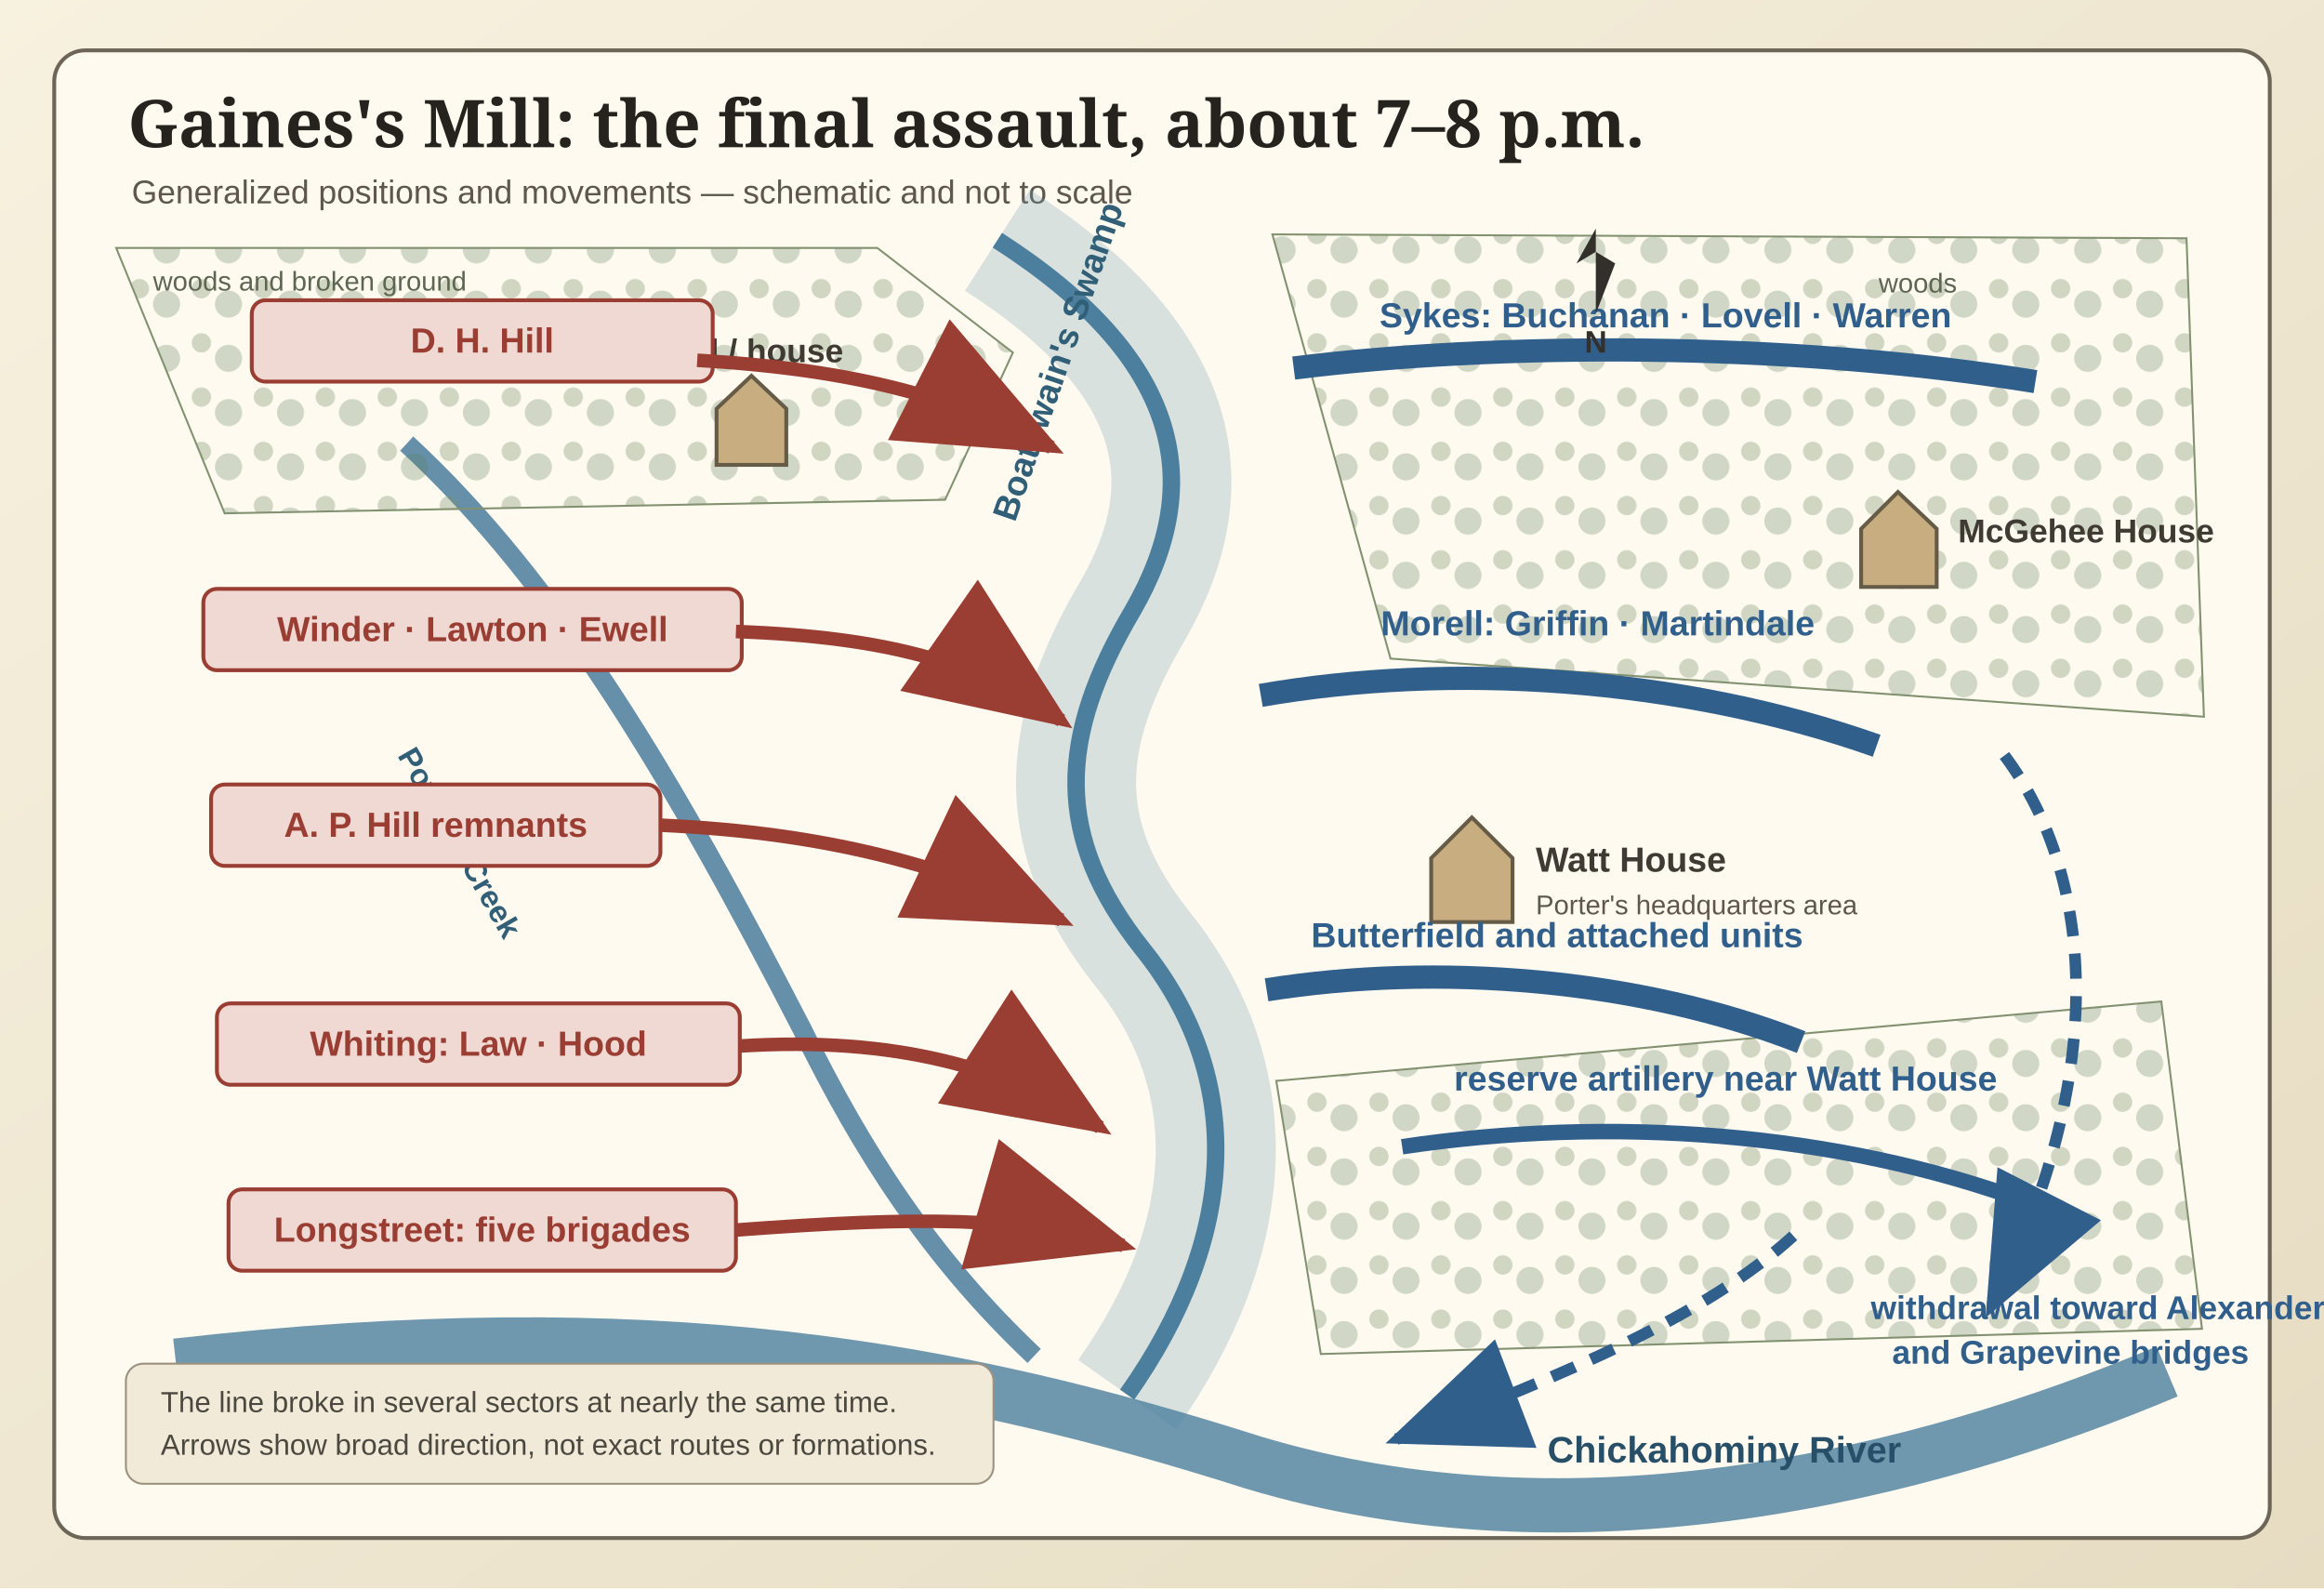
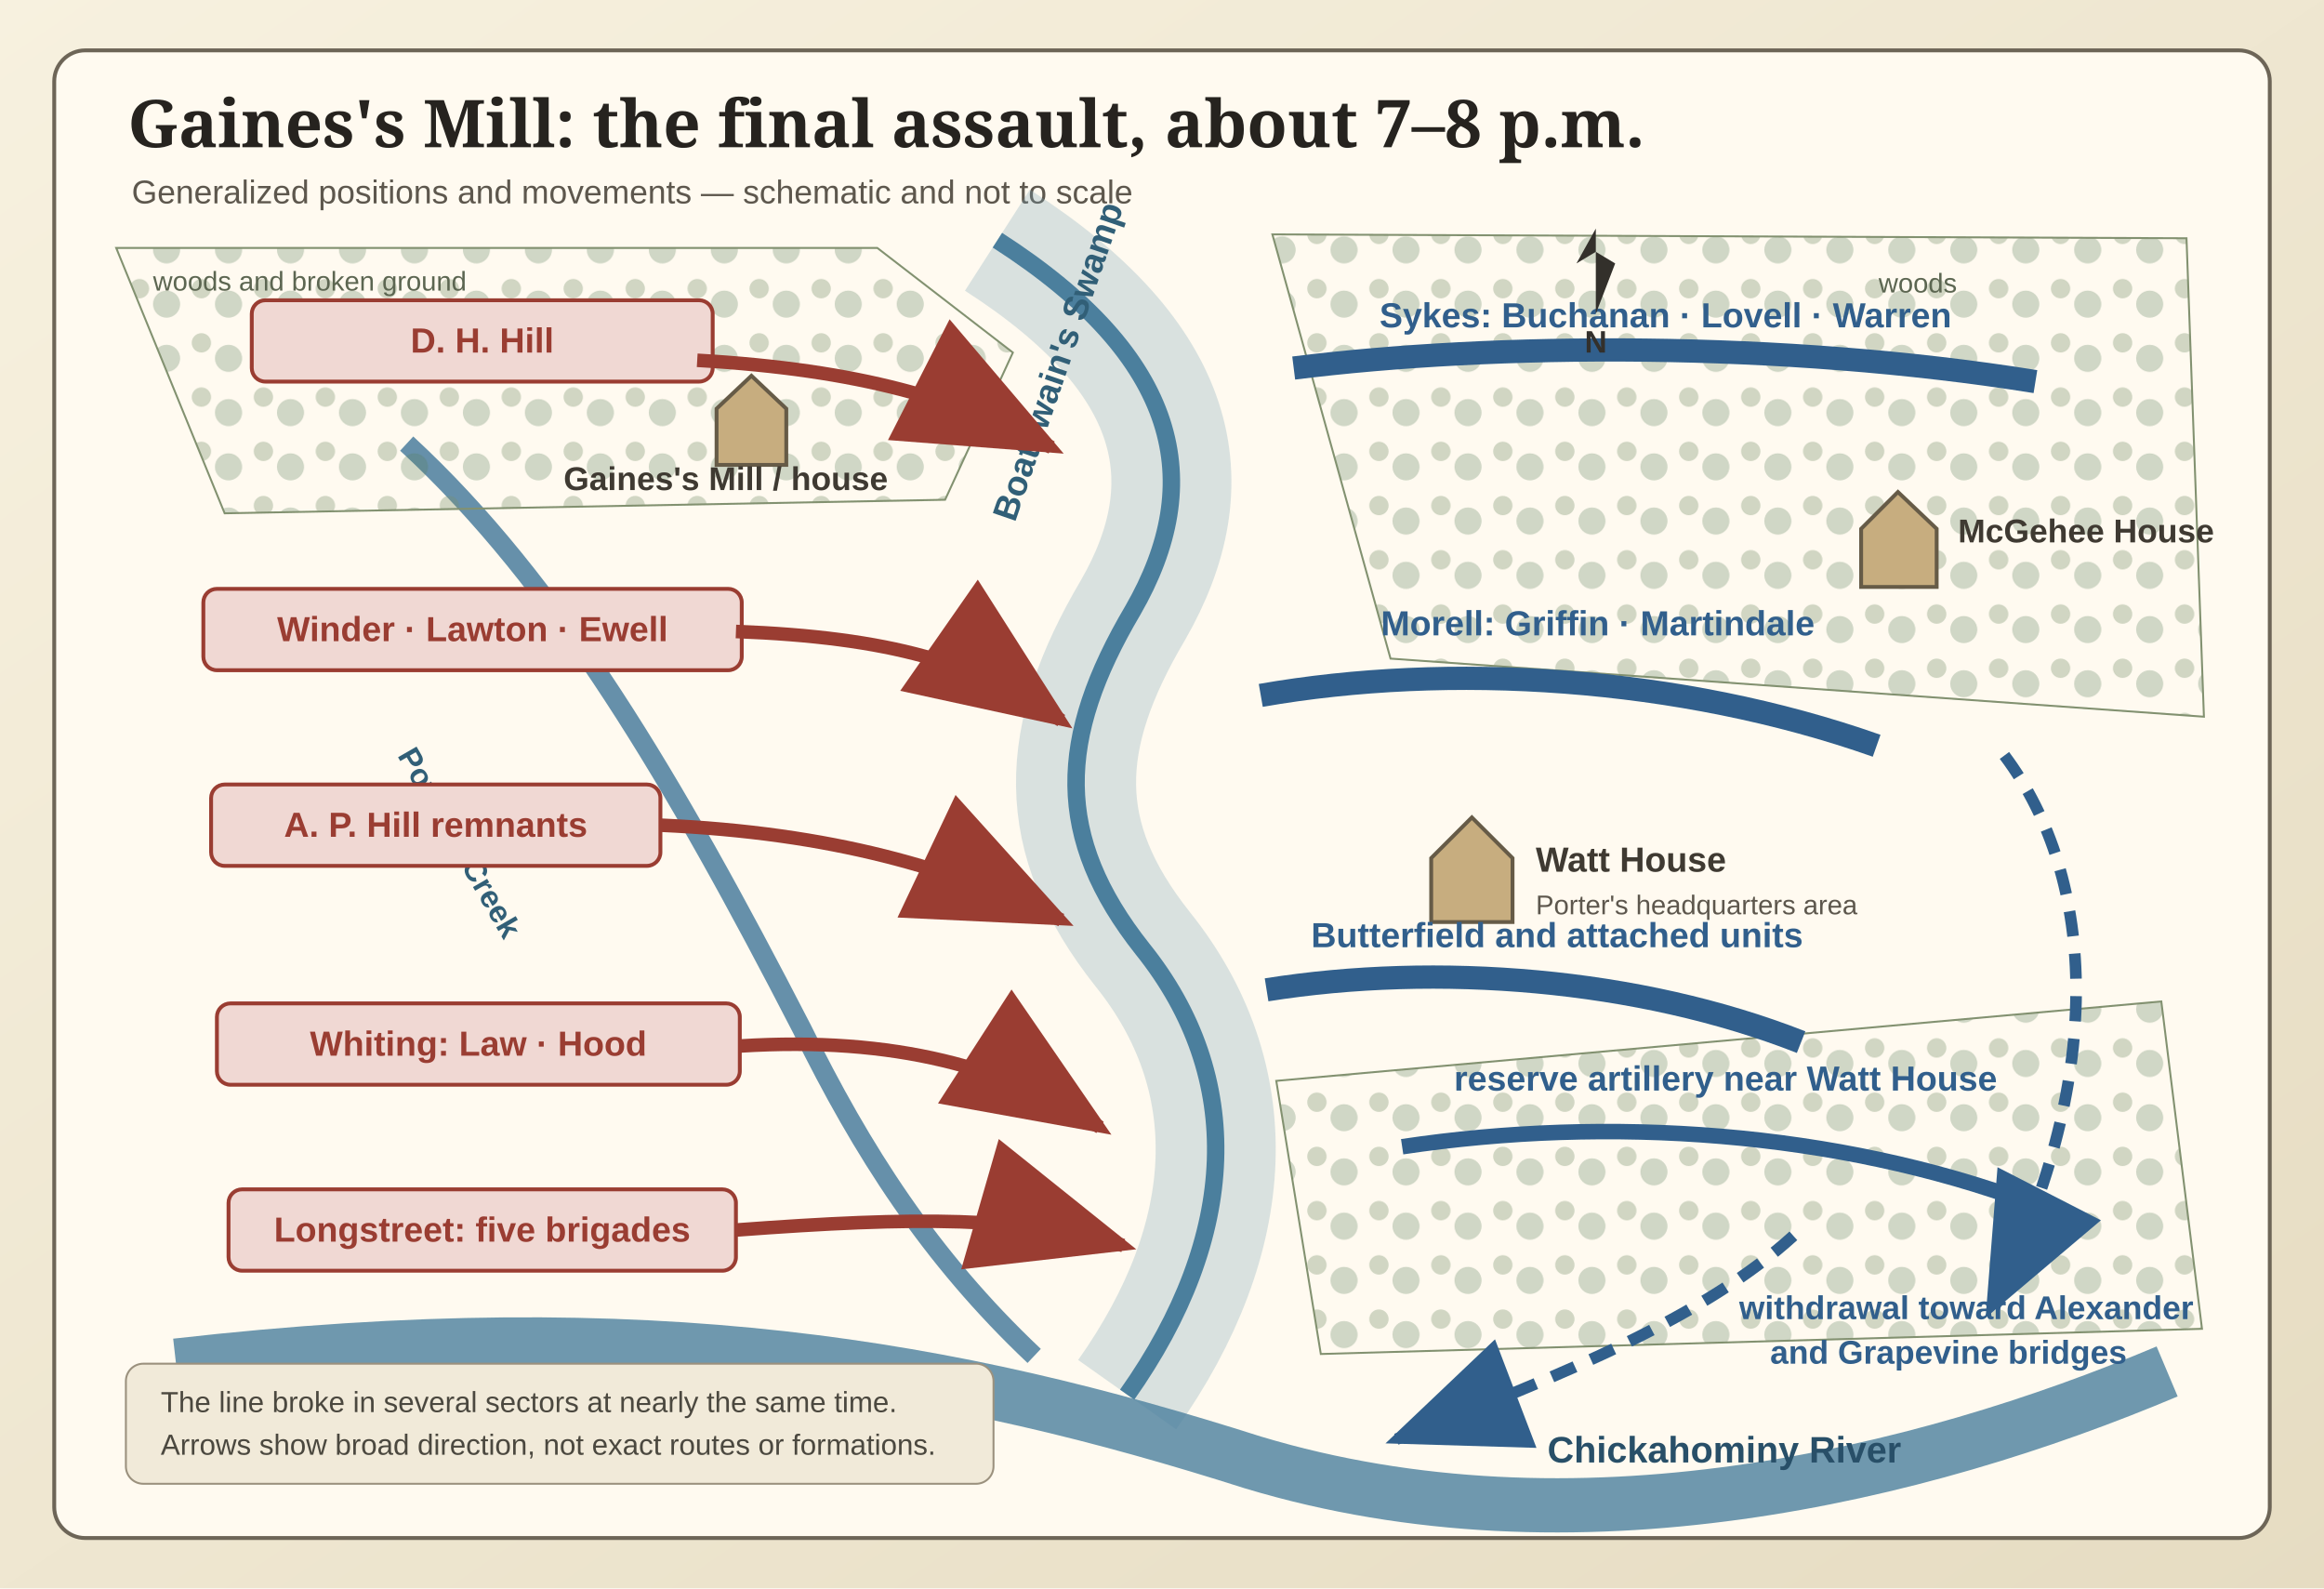
<svg xmlns="http://www.w3.org/2000/svg" width="1200" height="820" viewBox="0 0 1200 820" role="img" aria-labelledby="title desc">
  <defs>
    <linearGradient id="ground" x1="0" y1="0" x2="1" y2="1">
      <stop offset="0" stop-color="#f7f1df" />
      <stop offset="1" stop-color="#e6dcc2" />
    </linearGradient>
    <pattern id="woods" width="32" height="28" patternUnits="userSpaceOnUse">
      <circle cx="8" cy="9" r="5" fill="#77916b" opacity=".34" />
      <circle cx="22" cy="17" r="7" fill="#567c58" opacity=".28" />
    </pattern>
    <marker id="red-arrow" markerWidth="12" markerHeight="10" refX="11" refY="5" orient="auto">
      <path d="M0 0 L12 5 L0 10 Z" fill="#9a3d32" />
    </marker>
    <marker id="blue-arrow" markerWidth="12" markerHeight="10" refX="11" refY="5" orient="auto">
      <path d="M0 0 L12 5 L0 10 Z" fill="#315f8c" />
    </marker>
  </defs>
  <rect width="1200" height="820" fill="url(#ground)" />
  <rect x="28" y="26" width="1144" height="768" rx="16" fill="#fffaf0" stroke="#6d6557" stroke-width="2" />
  <text x="66" y="76" font-family="Georgia, serif" font-size="34" font-weight="700" fill="#26231f">Gaines's Mill: the final assault, about 7–8 p.m.</text>
  <text x="68" y="105" font-family="Arial, sans-serif" font-size="17" fill="#5d574d">Generalized positions and movements — schematic and not to scale</text>
  <path d="M515 124 C610 185 623 249 585 315 C546 381 544 432 590 490 C643 556 640 638 582 720" fill="none" stroke="#78a2b3" stroke-width="62" opacity=".28" />
  <path d="M515 124 C610 185 623 249 585 315 C546 381 544 432 590 490 C643 556 640 638 582 720" fill="none" stroke="#4b7f9d" stroke-width="9" />
  <text x="524" y="270" font-family="Arial, sans-serif" font-size="18" font-weight="700" fill="#315f77" transform="rotate(-71 524 270)">Boatswain's Swamp</text>
  <path d="M91 705 C337 677 493 706 647 755 C813 805 991 762 1119 708" fill="none" stroke="#4b7f9d" stroke-width="28" opacity=".8" />
  <text x="799" y="755" font-family="Arial, sans-serif" font-size="19" font-weight="700" fill="#284f68">Chickahominy River</text>
  <path d="M210 229 C288 301 348 403 414 531 C445 594 480 649 534 700" fill="none" stroke="#6690aa" stroke-width="10" />
  <text x="205" y="390" font-family="Arial, sans-serif" font-size="16" font-weight="700" fill="#315f77" transform="rotate(60 205 390)">Powhite Creek</text>
  <path d="M60 128 L453 128 L523 182 L488 258 L116 265 Z" fill="url(#woods)" stroke="#829170" />
  <path d="M657 121 L1129 123 L1138 370 L718 340 Z" fill="url(#woods)" stroke="#829170" />
  <path d="M659 558 L1116 517 L1137 686 L682 699 Z" fill="url(#woods)" stroke="#829170" />
  <g font-family="Arial, sans-serif">
    <text x="79" y="150" font-size="14" fill="#5c6651">woods and broken ground</text>
    <text x="970" y="151" font-size="14" fill="#5c6651">woods</text>
    <path d="M739 443 L760 422 L781 443 L781 476 L739 476 Z" fill="#c7ad7f" stroke="#665b47" stroke-width="2" />
    <text x="793" y="450" font-size="18" font-weight="700" fill="#3f3a32">Watt House</text>
    <text x="793" y="472" font-size="14" fill="#5d574d">Porter's headquarters area</text>
    <path d="M961 273 L980 254 L1000 273 L1000 303 L961 303 Z" fill="#c7ad7f" stroke="#665b47" stroke-width="2" />
    <text x="1011" y="280" font-size="17" font-weight="700" fill="#3f3a32">McGehee House</text>
    <path d="M370 211 L388 194 L406 211 L406 240 L370 240 Z" fill="#c7ad7f" stroke="#665b47" stroke-width="2" />
-     <text x="268" y="187" font-size="17" font-weight="700" fill="#3f3a32">Gaines's Mill / house</text>
+     <text x="291" y="253" font-size="17" font-weight="700" fill="#3f3a32">Gaines's Mill / house</text>
  </g>
  <g fill="#9a3d32" font-family="Arial, sans-serif" font-size="18" font-weight="700">
    <rect x="130" y="155" width="238" height="42" rx="7" fill="#f0d8d3" stroke="#9a3d32" stroke-width="2" />
    <text x="249" y="182" text-anchor="middle">D. H. Hill</text>
    <rect x="105" y="304" width="278" height="42" rx="7" fill="#f0d8d3" stroke="#9a3d32" stroke-width="2" />
    <text x="244" y="331" text-anchor="middle">Winder · Lawton · Ewell</text>
    <rect x="109" y="405" width="232" height="42" rx="7" fill="#f0d8d3" stroke="#9a3d32" stroke-width="2" />
    <text x="225" y="432" text-anchor="middle">A. P. Hill remnants</text>
    <rect x="112" y="518" width="270" height="42" rx="7" fill="#f0d8d3" stroke="#9a3d32" stroke-width="2" />
    <text x="247" y="545" text-anchor="middle">Whiting: Law · Hood</text>
    <rect x="118" y="614" width="262" height="42" rx="7" fill="#f0d8d3" stroke="#9a3d32" stroke-width="2" />
    <text x="249" y="641" text-anchor="middle">Longstreet: five brigades</text>
  </g>
  <g fill="none" stroke="#9a3d32" stroke-width="7" marker-end="url(#red-arrow)">
    <path d="M360 186 C445 191 494 206 543 231" />
    <path d="M380 326 C459 329 505 342 548 372" />
    <path d="M341 426 C430 430 491 448 548 475" />
    <path d="M382 540 C462 535 520 551 568 582" />
    <path d="M380 635 C474 628 528 628 580 643" />
  </g>
  <g font-family="Arial, sans-serif" font-size="18" font-weight="700">
    <path d="M668 190 C772 177 920 176 1051 197" fill="none" stroke="#315f8c" stroke-width="12" />
    <text x="860" y="169" text-anchor="middle" fill="#315f8c">Sykes: Buchanan · Lovell · Warren</text>
    <path d="M651 359 C748 342 867 349 969 385" fill="none" stroke="#315f8c" stroke-width="12" />
    <text x="825" y="328" text-anchor="middle" fill="#315f8c">Morell: Griffin · Martindale</text>
    <path d="M654 511 C742 497 846 505 930 538" fill="none" stroke="#315f8c" stroke-width="12" />
    <text x="804" y="489" text-anchor="middle" fill="#315f8c">Butterfield and attached units</text>
    <path d="M724 592 C831 576 948 584 1048 621" fill="none" stroke="#315f8c" stroke-width="8" />
    <text x="891" y="563" text-anchor="middle" fill="#315f8c">reserve artillery near Watt House</text>
  </g>
  <g fill="none" stroke="#315f8c" stroke-width="6" stroke-dasharray="13 9" marker-end="url(#blue-arrow)">
    <path d="M926 638 C881 679 810 709 721 743" />
    <path d="M1035 390 C1083 454 1088 558 1028 675" />
  </g>
-   <text x="966" y="681" font-family="Arial, sans-serif" font-size="17" font-weight="700" fill="#315f8c">withdrawal toward Alexander</text>
-   <text x="977" y="704" font-family="Arial, sans-serif" font-size="17" font-weight="700" fill="#315f8c">and Grapevine bridges</text>
+   <text x="898" y="681" font-family="Arial, sans-serif" font-size="17" font-weight="700" fill="#315f8c">withdrawal toward Alexander</text>
+   <text x="914" y="704" font-family="Arial, sans-serif" font-size="17" font-weight="700" fill="#315f8c">and Grapevine bridges</text>
  <g transform="translate(824 114)" font-family="Arial, sans-serif">
    <path d="M0 48 L0 4 L-10 22 L0 16 L10 22 Z" fill="#33302b" />
    <text x="0" y="68" text-anchor="middle" font-size="16" font-weight="700" fill="#33302b">N</text>
  </g>
  <g transform="translate(65 704)" font-family="Arial, sans-serif">
    <rect width="448" height="62" rx="9" fill="#f1ead9" stroke="#9b917e" />
    <text x="18" y="25" font-size="15" fill="#4b483f">The line broke in several sectors at nearly the same time.</text>
    <text x="18" y="47" font-size="15" fill="#4b483f">Arrows show broad direction, not exact routes or formations.</text>
  </g>
</svg>
